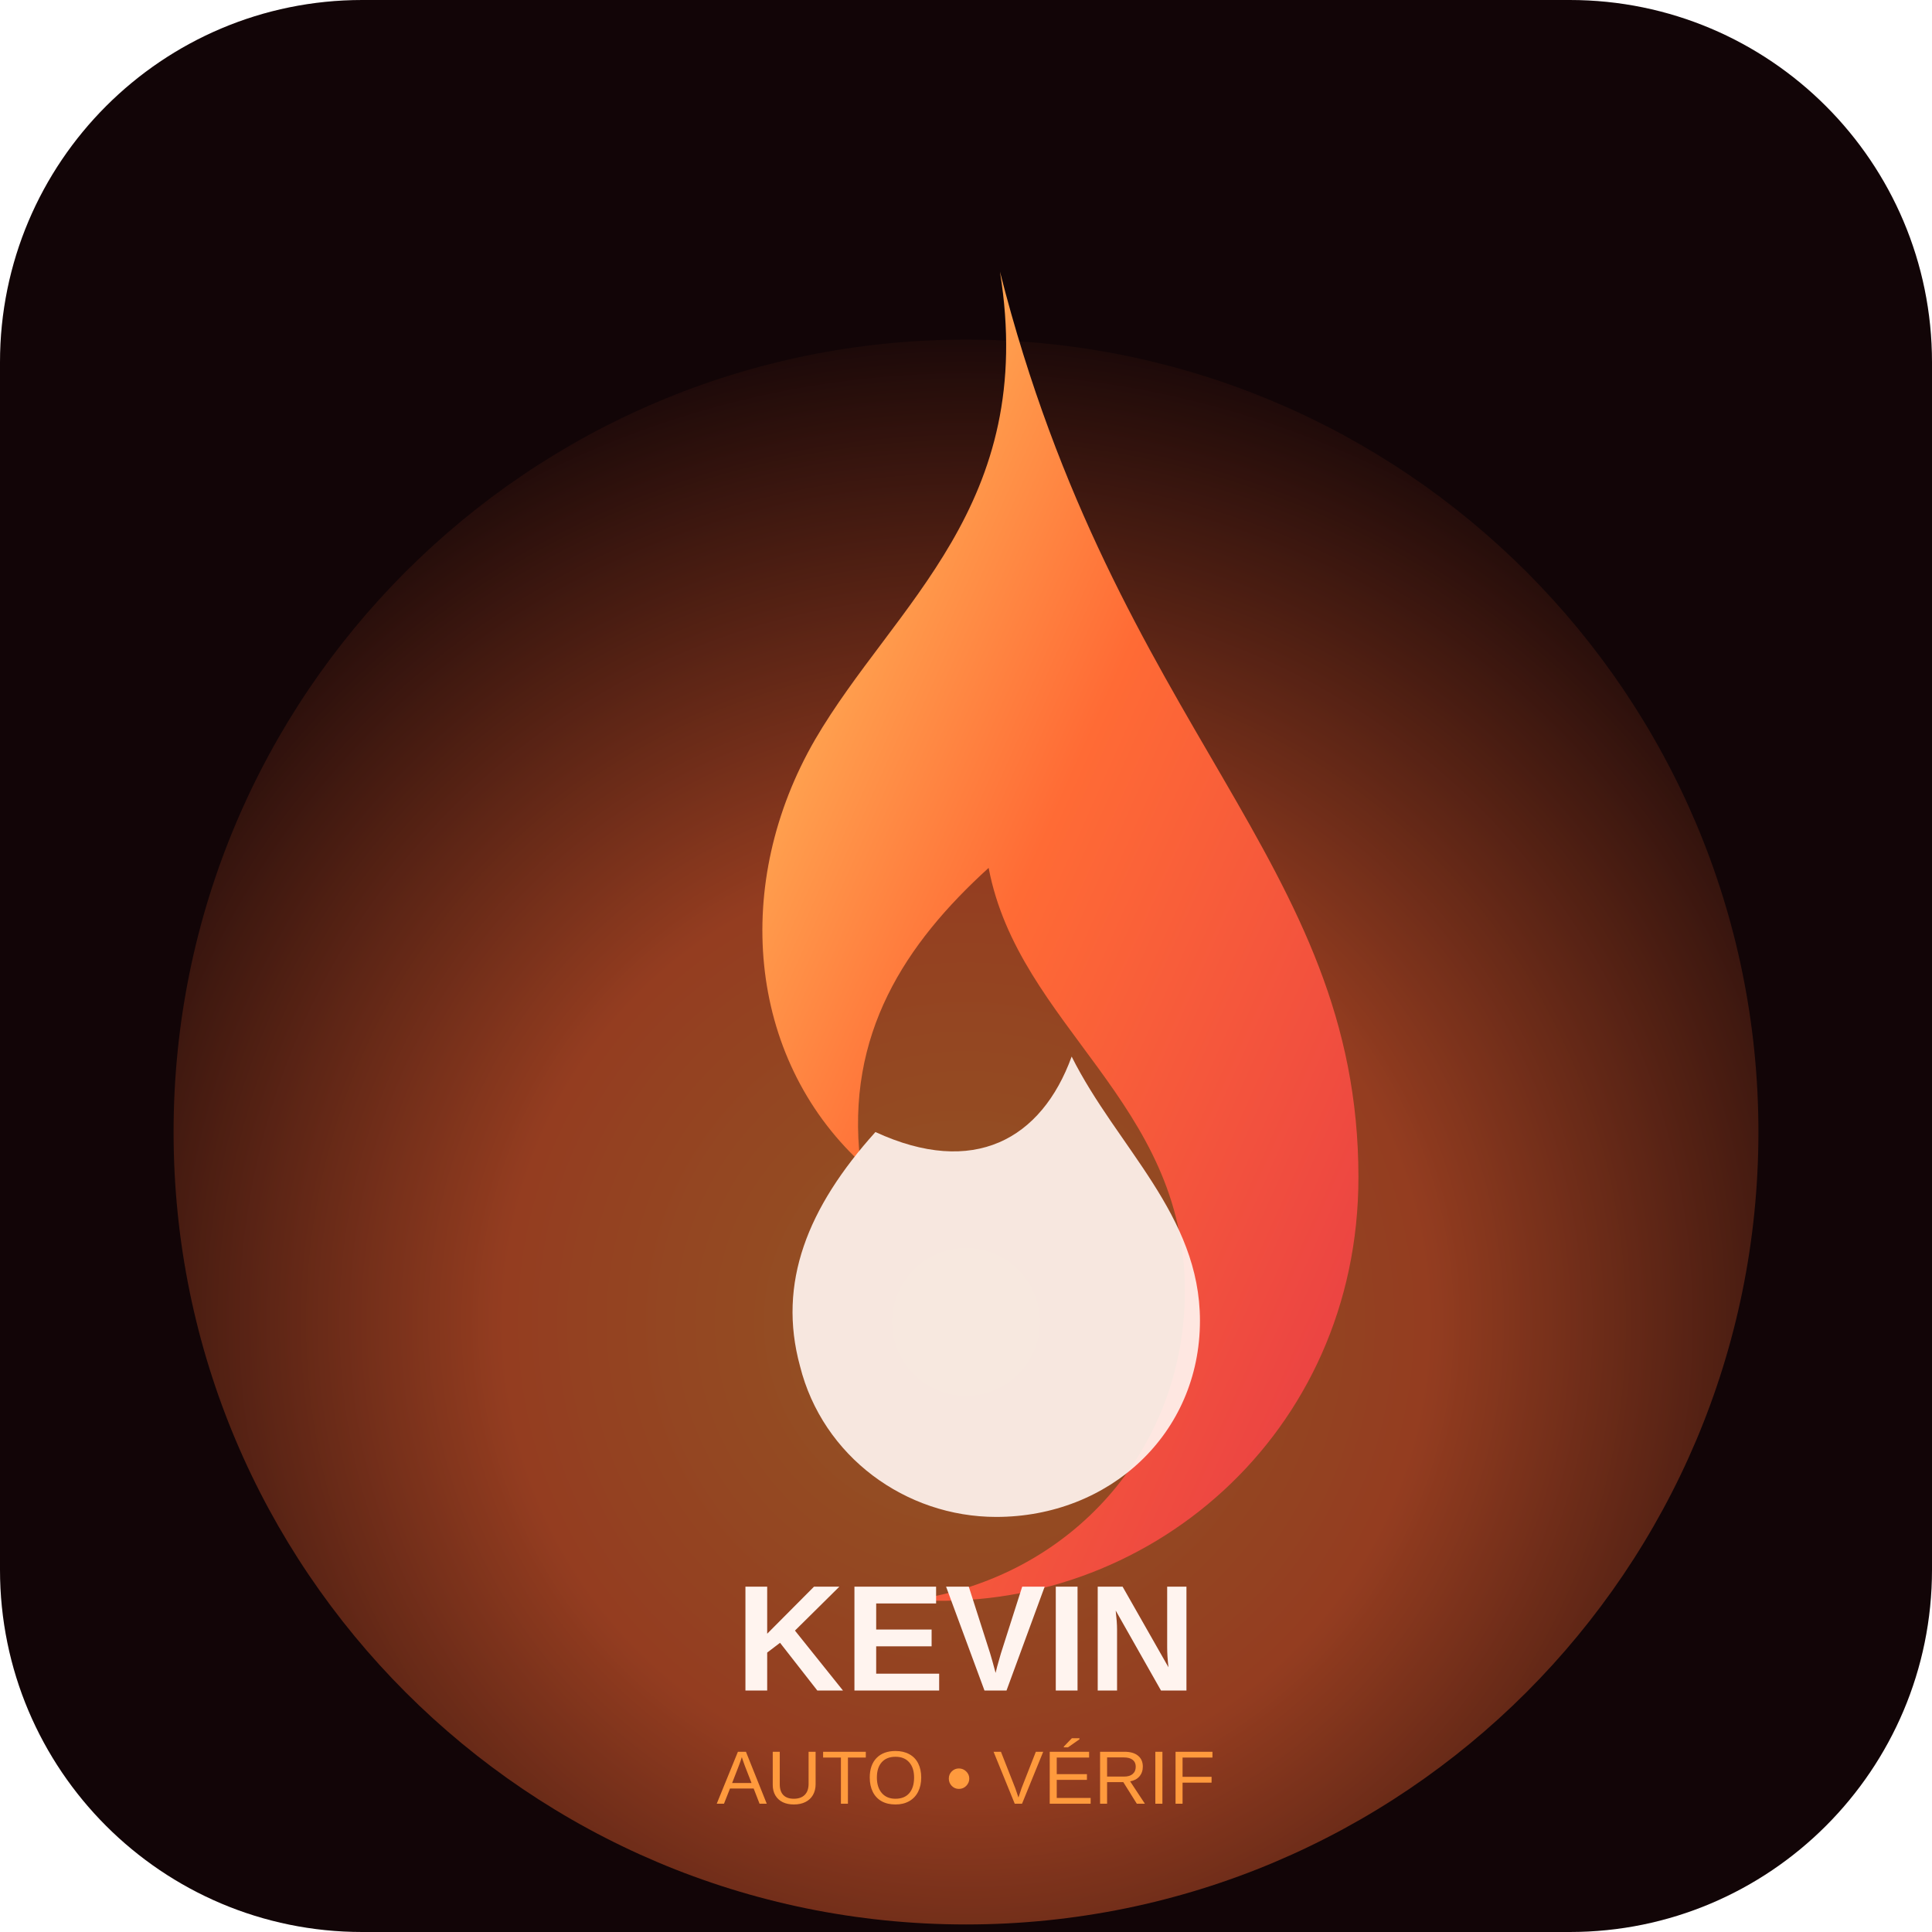
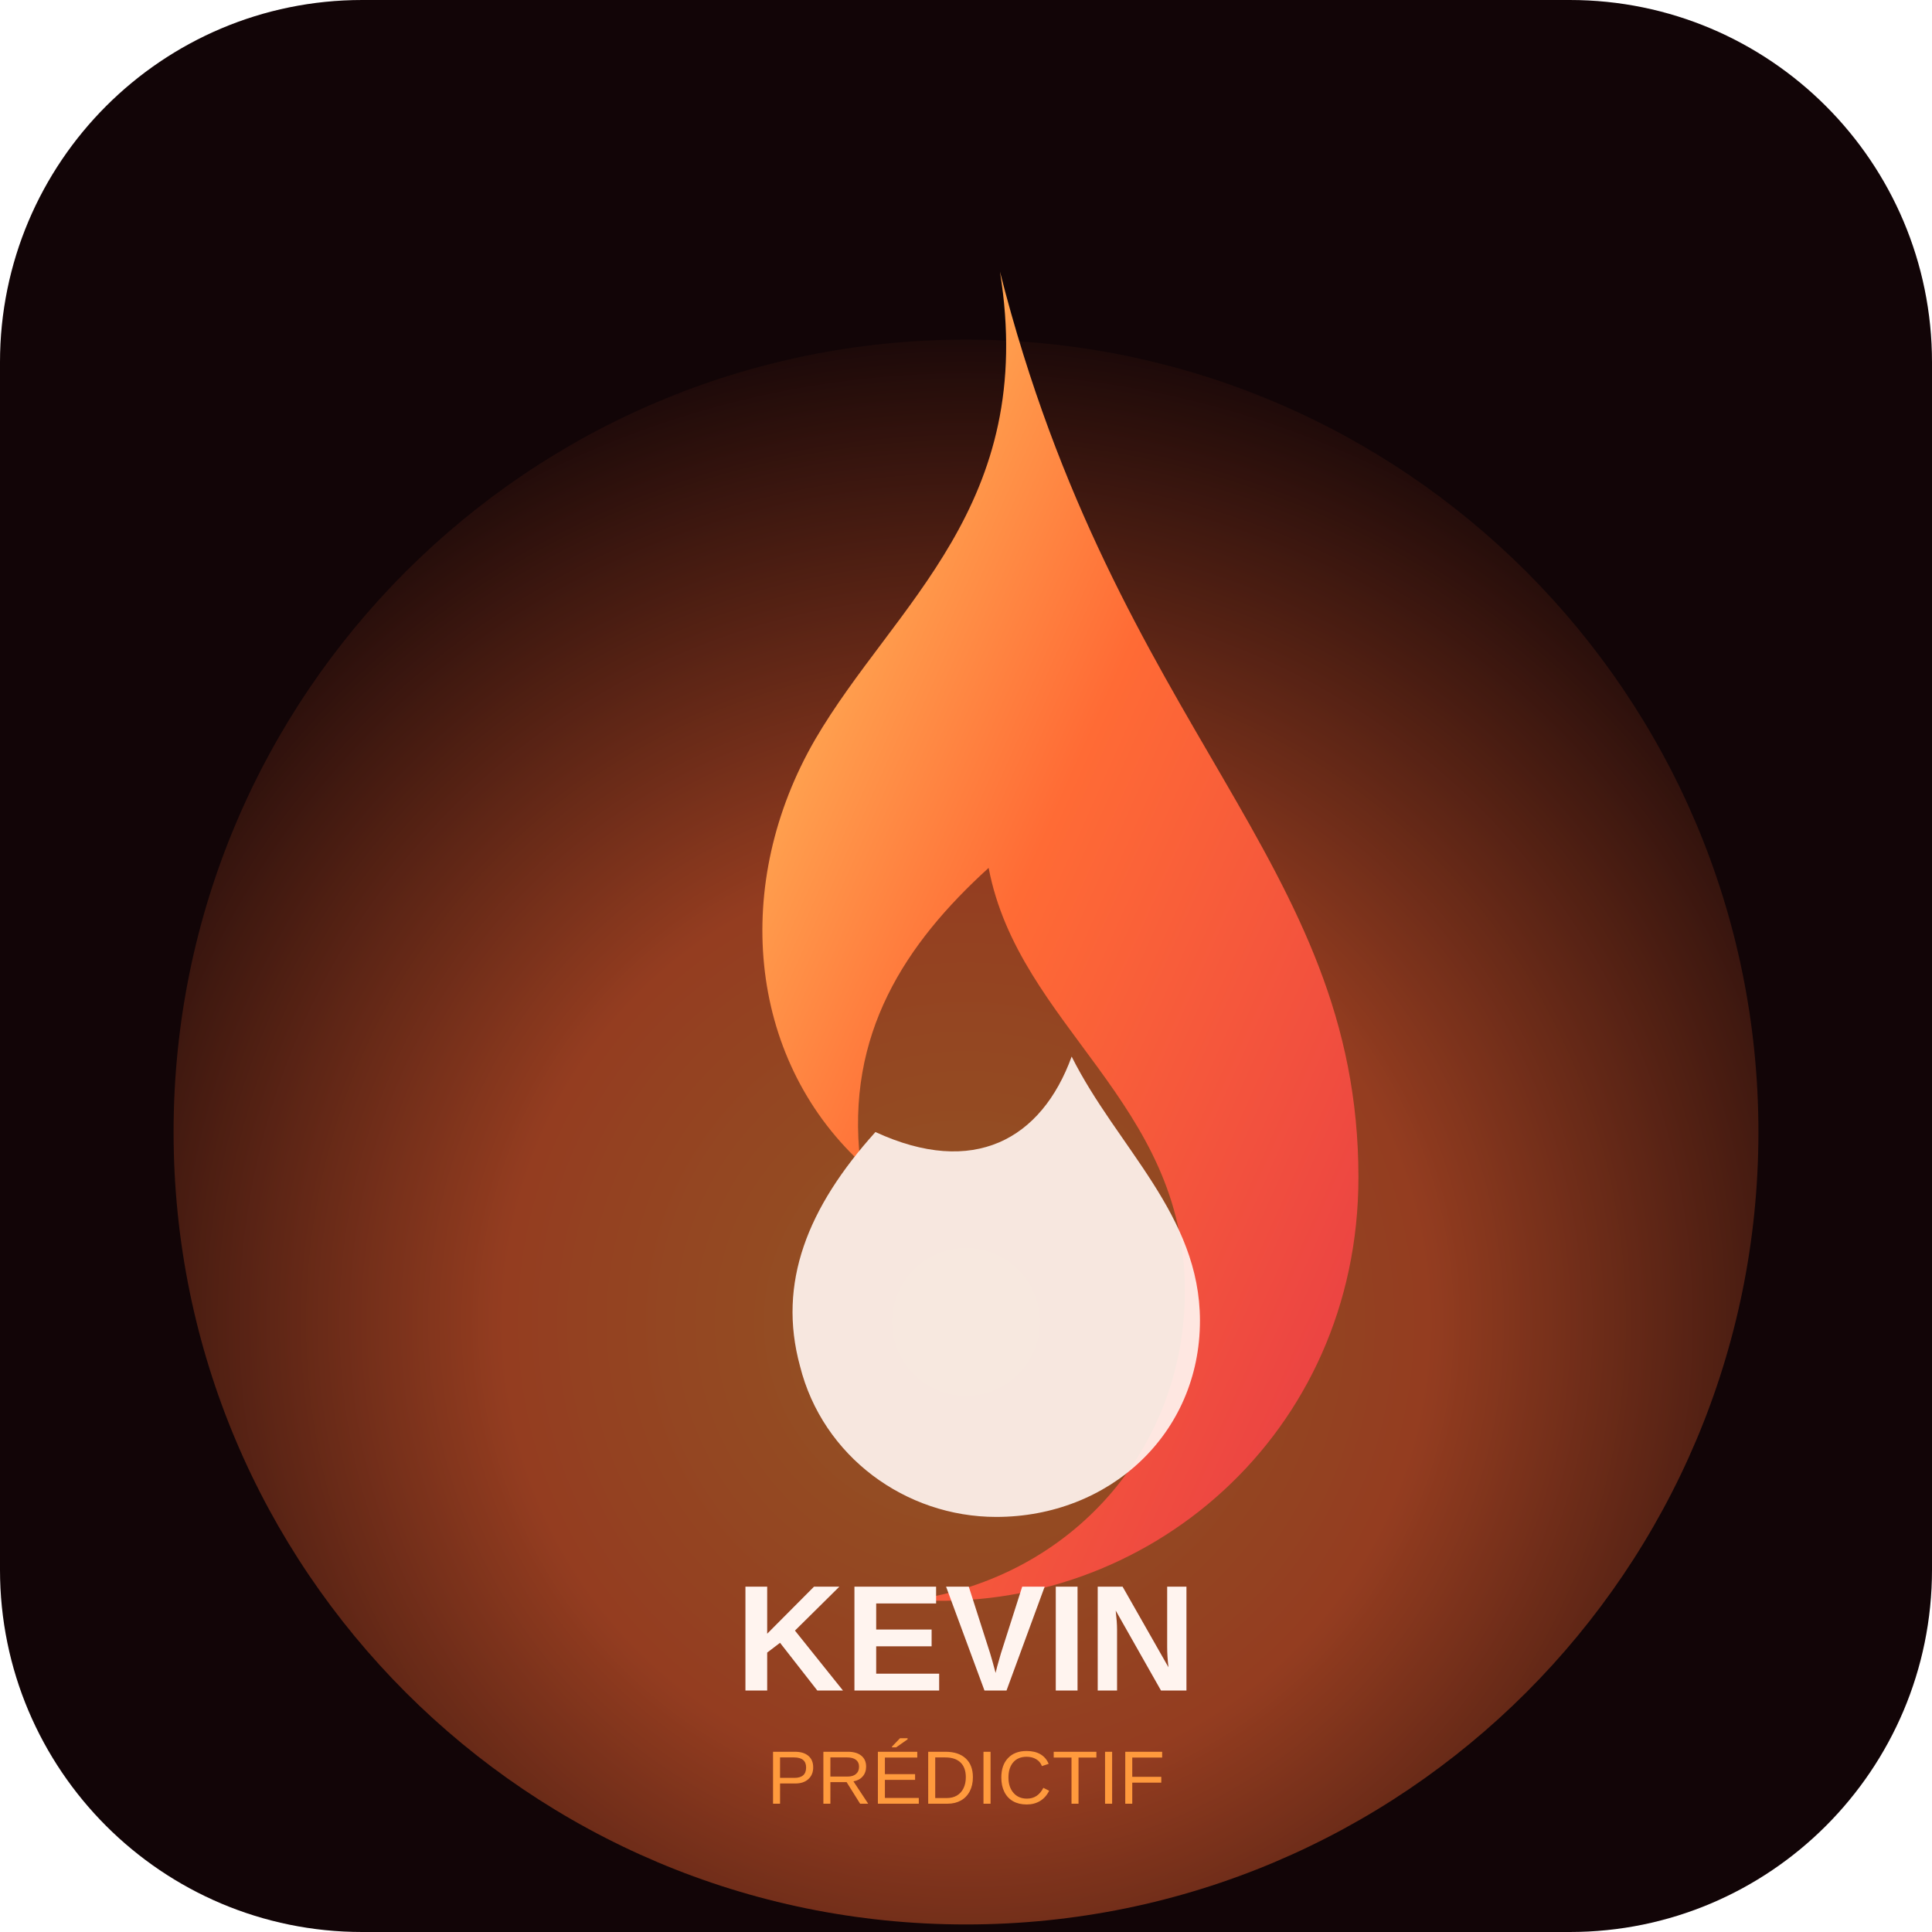
<svg xmlns="http://www.w3.org/2000/svg" viewBox="0 0 512 512">
  <defs>
    <radialGradient id="g" cx="50%" cy="62%" r="65%">
      <stop offset="0%" stop-color="#ff9a3d" />
      <stop offset="45%" stop-color="#ff6b35" />
      <stop offset="100%" stop-color="#120507" />
    </radialGradient>
    <linearGradient id="f" x1="0" y1="0" x2="1" y2="1">
      <stop offset="0%" stop-color="#ffd166" />
      <stop offset="45%" stop-color="#ff6b35" />
      <stop offset="100%" stop-color="#e63946" />
    </linearGradient>
  </defs>
  <rect width="512" height="512" rx="96" fill="#120507" />
  <circle cx="256" cy="300" r="210" fill="url(#g)" opacity=".55" />
  <path fill="url(#f)" d="M265 72c10 62-28 88-49 124-22 38-18 84 12 112-4-34 12-58 34-78 8 42 52 62 52 112 0 42-30 76-72 82 62 4 118-44 118-112 0-84-64-118-95-240z" />
  <path fill="#fff4ef" opacity=".92" d="M232 300c-18 20-26 40-20 62 6 24 28 40 52 40 30 0 54-22 54-52 0-28-22-46-34-70-8 22-26 32-52 20z" />
  <text x="256" y="448" text-anchor="middle" font-family="Arial,sans-serif" font-size="40" font-weight="800" fill="#fff4ef">KEVIN</text>
-   <text x="256" y="478" text-anchor="middle" font-family="Arial,sans-serif" font-size="20" fill="#ff9a3d">AUTO • VÉRIF</text>
+   <text x="256" y="478" text-anchor="middle" font-family="Arial,sans-serif" font-size="20" fill="#ff9a3d">PRÉDICTIF</text>
</svg>
